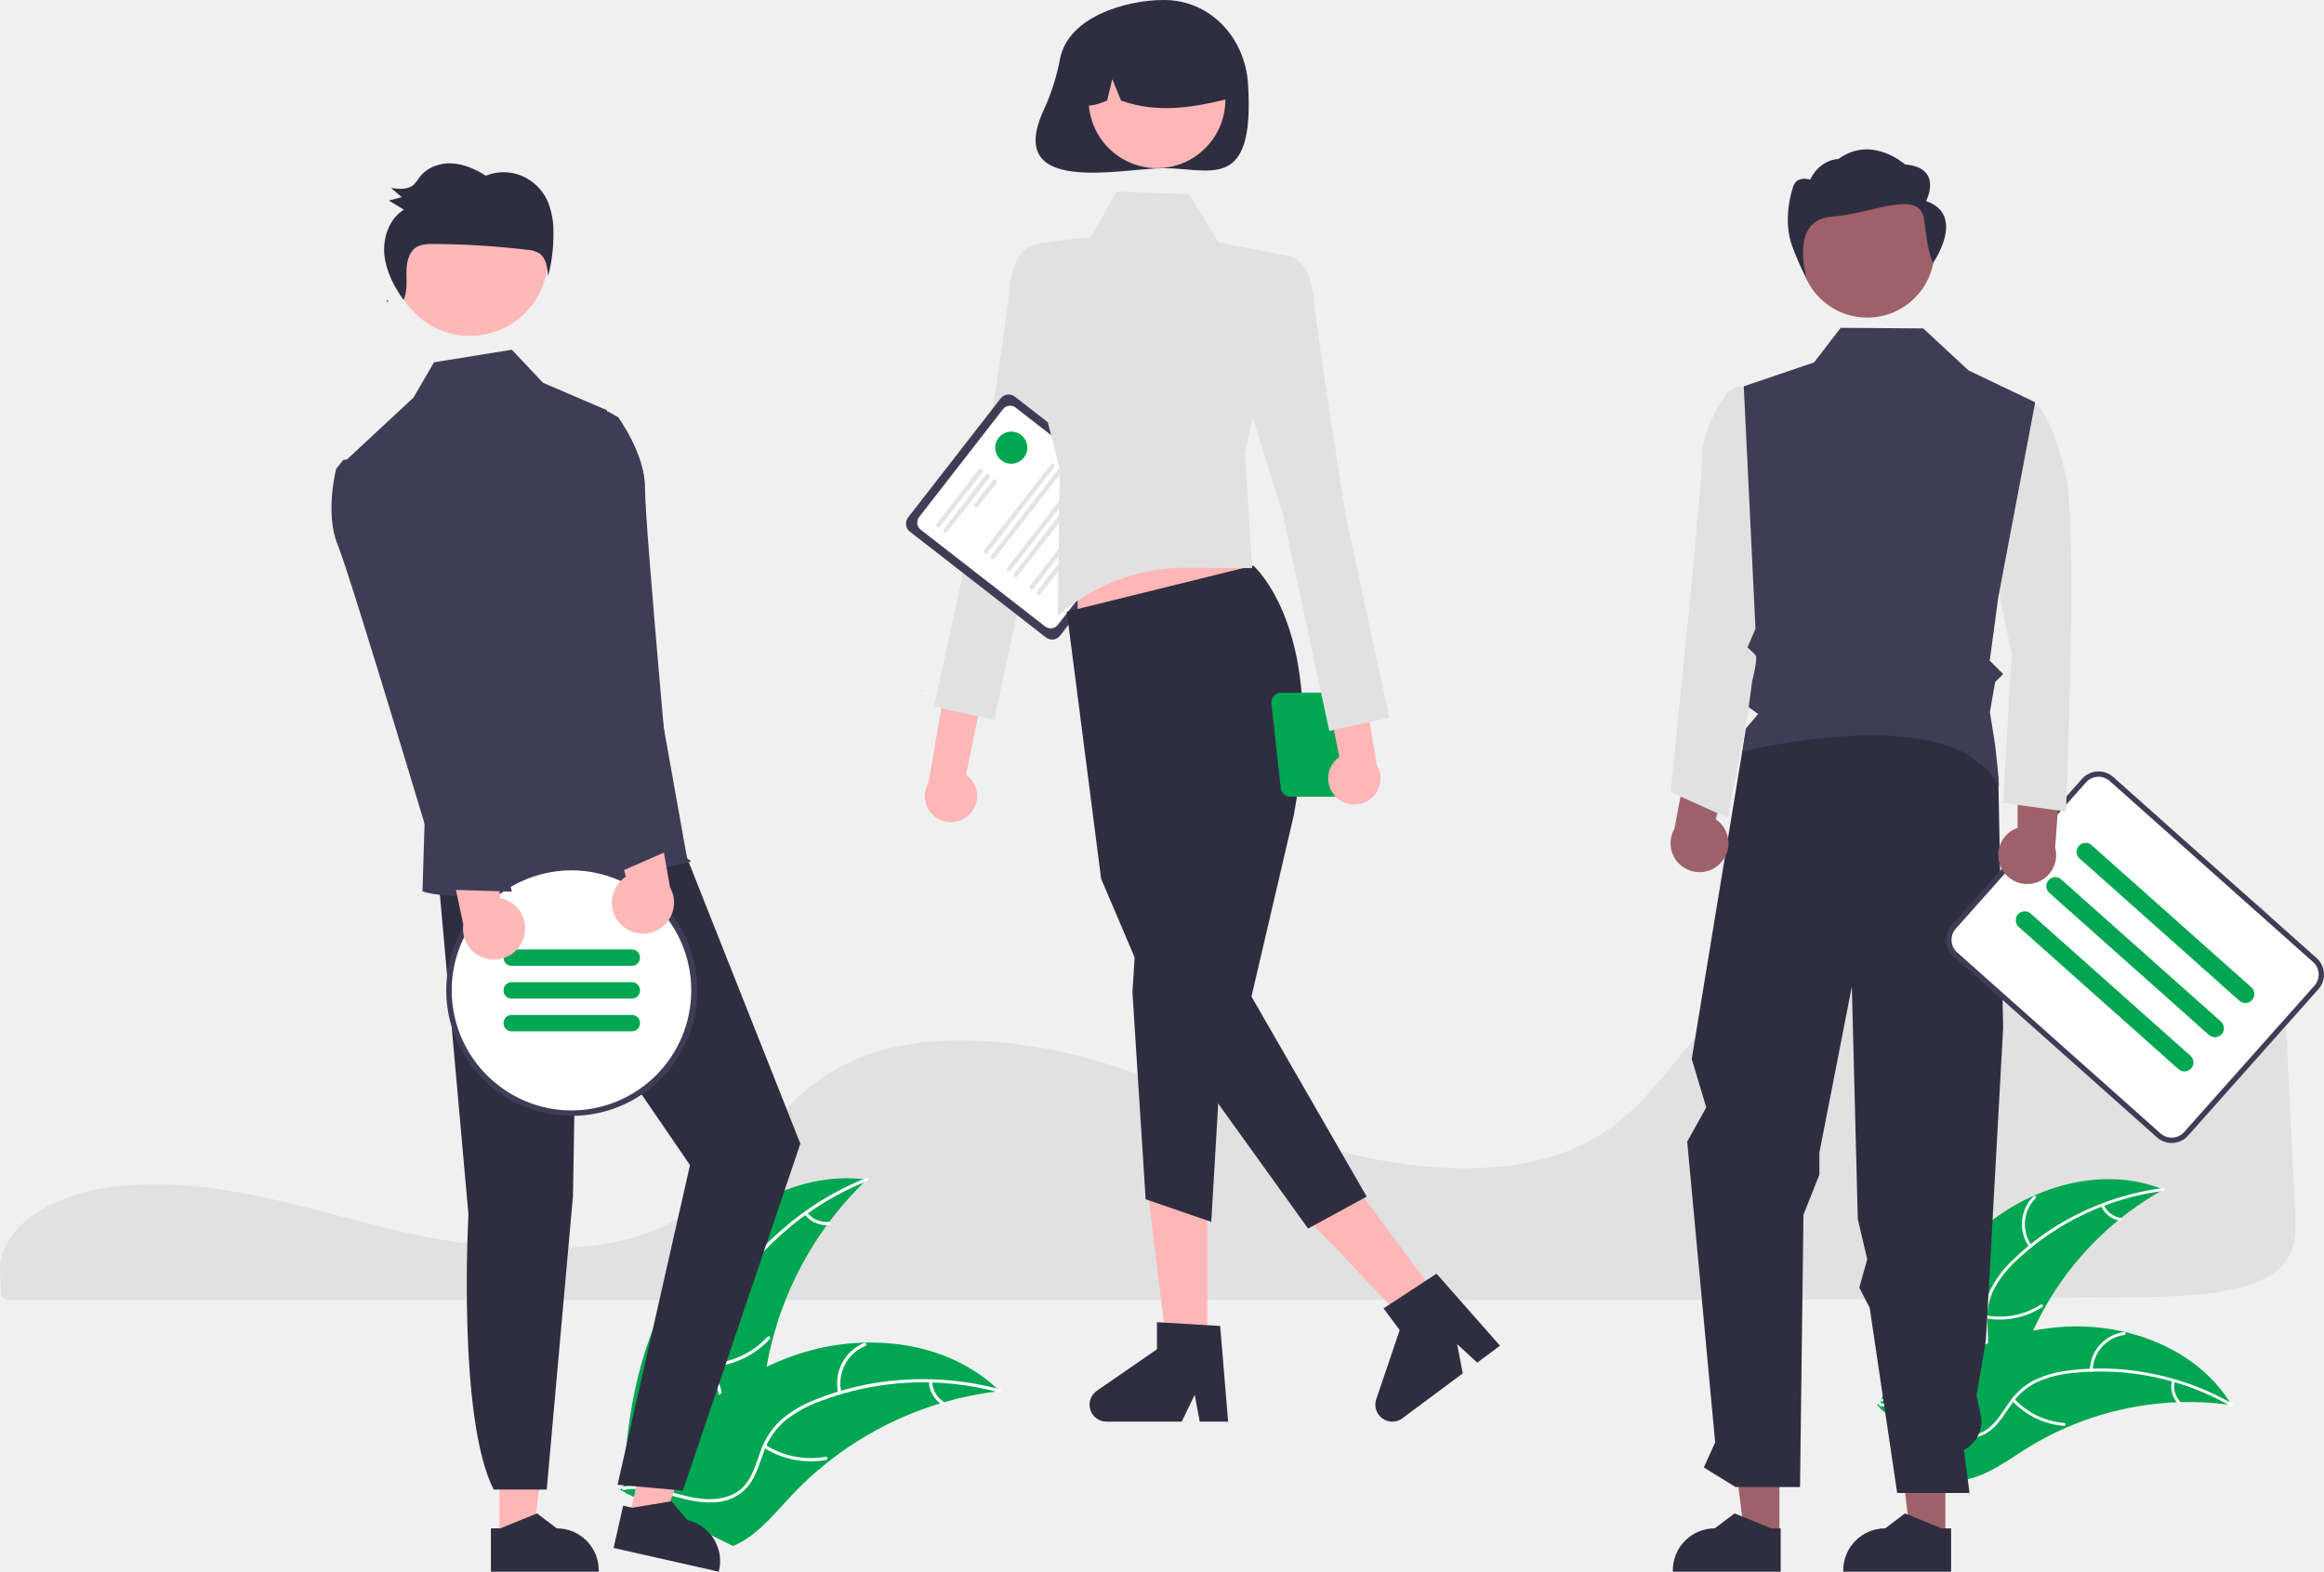
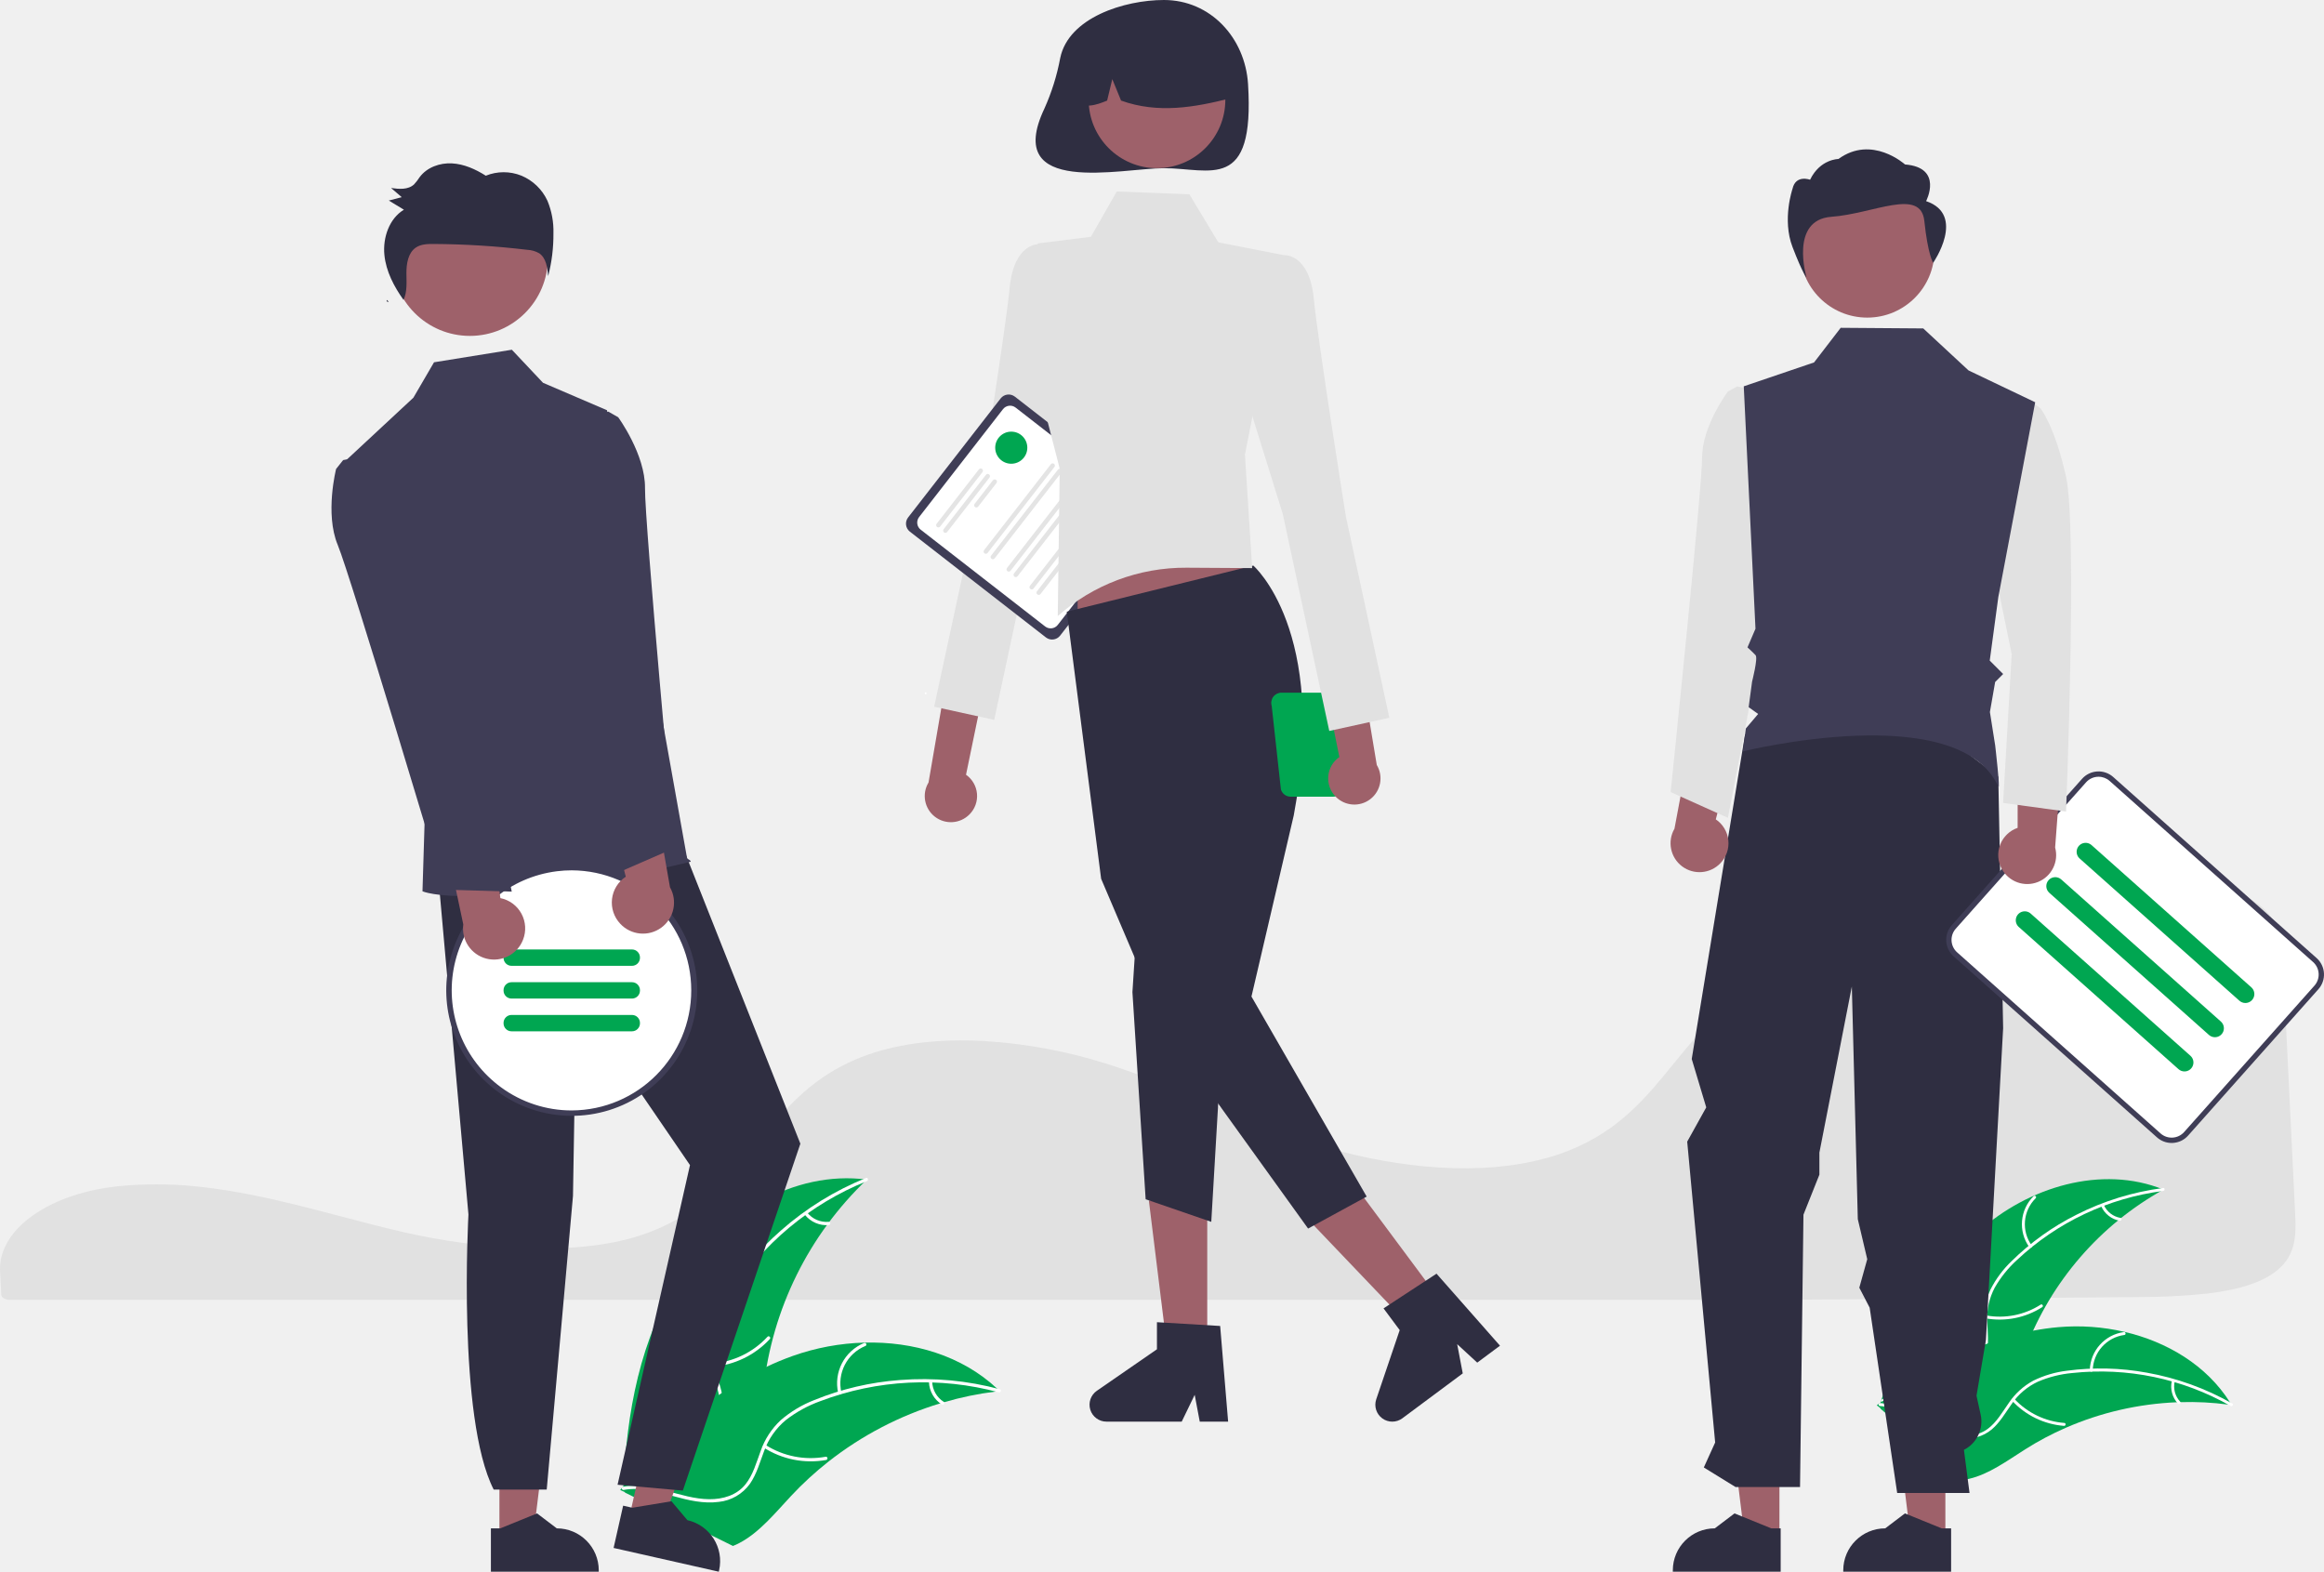
<svg xmlns="http://www.w3.org/2000/svg" id="b2f51791-f36e-44b0-bd54-5e0283d46dbe" data-name="Layer 1" width="872.699" height="590.182" viewBox="0 0 872.699 590.182">
  <path d="M222.381,599.644c-4.144,0-8.297.171-12.352.516l-.59.05c-26.899,2.378-46.574,16.173-45.764,32.09l.156,2.878c.103,1.819.213,3.775.304,5.945.049,1.07,1.509,1.892,3.326,1.892H829.101c46.649-.283,93.129-.64,138.141-1.06a235.086,235.086,0,0,0,25.273-1.31c12.509-1.48,21.191-4.415,26.545-8.972h.002c6.658-5.65,6.868-12.766,6.465-20.805-.82-16.232-1.634-33.285-2.445-50.286-.717-14.983-1.431-29.927-2.144-44.233-.441-8.49-1.422-15.984-8.983-21.712-8.195-6.194-23.141-9.334-44.423-9.334-.257,0-.512,0-.773.001-66.697.237-132.783,23.171-164.446,57.067-3.646,3.903-7.043,8.082-10.329,12.124-4.855,5.971-9.874,12.144-15.864,17.664a74.56,74.56,0,0,1-10.48,8.169c-.257.178-.551.368-.862.549-.712.464-1.456.911-2.182,1.31a75.768,75.768,0,0,1-13.365,6.076l-.468.157c-.353.126-.735.252-1.117.367-2.68.86-5.465,1.604-8.254,2.206-12.069,2.66-25.793,3.298-40.789,1.894a197.111,197.111,0,0,1-40.557-8.265c-13.886-4.389-26.884-9.86-39.454-15.151-5.521-2.325-11.232-4.729-16.935-7.006-1.072-.429-2.127-.848-3.197-1.267-6.966-2.715-13.281-4.957-19.306-6.854a190.553,190.553,0,0,0-46.008-8.521c-16.588-.908-31.206.805-43.438,5.079a74.597,74.597,0,0,0-9.825,4.233c-14.488,7.523-23.419,18.627-32.056,29.365-10.744,13.356-21.853,27.169-43.79,34.329-25.313,8.27-62.262,4.834-88.403-1.141-8.219-1.879-16.427-4.04-24.366-6.131q-4.809-1.267-9.626-2.517c-6.309-1.629-11.473-2.877-16.251-3.931l-1.511-.336c-.84-.183-1.682-.365-2.538-.539-5.674-1.191-10.958-2.129-16.162-2.866l-1.231-.18c-2.468-.325-4.776-.596-7.04-.823l-.904-.09C231.569,599.854,226.979,599.644,222.381,599.644Z" transform="translate(-163.6507 -154.9092)" fill="#e1e1e1" />
  <path d="M906.555,617.408c18.617-16.777,46.309-25.212,69.537-15.805a115.466,115.466,0,0,0-51.888,59.935c-3.698,9.838-6.786,21.166-15.882,26.433-5.659,3.278-12.7,3.438-19.046,1.856-6.346-1.582-12.162-4.754-17.899-7.894l-1.632-.037C877.073,657.93,887.938,634.184,906.555,617.408Z" transform="translate(-163.6507 -154.9092)" fill="#00a651" />
  <path d="M975.963,602.112a98.692,98.692,0,0,0-54.906,25.931,42.5,42.5,0,0,0-8.345,10.377,24.376,24.376,0,0,0-2.818,12.516c.101,4.058.673,8.198-.214,12.21a14.925,14.925,0,0,1-7.425,9.689c-4.546,2.613-9.759,3.437-14.886,4.065-5.692.698-11.615,1.332-16.542,4.525-.597.387-1.162-.562-.566-.948,8.572-5.555,19.42-3.534,28.637-7.241,4.301-1.73,8.107-4.766,9.454-9.357,1.178-4.015.591-8.284.454-12.392a26.011,26.011,0,0,1,2.299-12.34,39.291,39.291,0,0,1,7.916-10.659,95.749,95.749,0,0,1,24.333-17.42,100.442,100.442,0,0,1,32.6-10.059c.703-.091.709,1.015.01,1.105Z" transform="translate(-163.6507 -154.9092)" fill="#fff" />
  <path d="M925.656,623.184a14.807,14.807,0,0,1,1.632-19.104c.506-.499,1.305.265.798.764a13.711,13.711,0,0,0-1.482,17.774c.415.577-.536,1.14-.948.566Z" transform="translate(-163.6507 -154.9092)" fill="#fff" />
  <path d="M909.571,648.884a28.539,28.539,0,0,0,20.394-4.083c.598-.385,1.164.564.566.948a29.685,29.685,0,0,1-21.23,4.206c-.701-.126-.427-1.197.27-1.071Z" transform="translate(-163.6507 -154.9092)" fill="#fff" />
  <path d="M953.656,607.341a8.381,8.381,0,0,0,6.269,4.894c.702.117.427,1.188-.27,1.071a9.392,9.392,0,0,1-6.947-5.399.571.571,0,0,1,.191-.757.555.555,0,0,1,.757.191Z" transform="translate(-163.6507 -154.9092)" fill="#fff" />
  <path d="M1001.67,682.507c-.44-.061-.881-.122-1.328-.176a110.379,110.379,0,0,0-17.882-.908c-.462.007-.931.021-1.392.041a116.365,116.365,0,0,0-41.75,9.61,113.005,113.005,0,0,0-15.163,8.056c-6.688,4.234-13.602,9.358-21.078,11.085a19.386,19.386,0,0,1-2.362.421l-30.889-26.745c-.04-.096-.086-.185-.126-.282l-1.282-1.011c.239-.176.49-.353.729-.528.138-.102.283-.199.421-.301.094-.066.189-.133.27-.198.031-.022.063-.044.088-.059.081-.065.164-.117.239-.176q2.103-1.49,4.235-2.955c.006-.007.006-.007.019-.008a166.157,166.157,0,0,1,34.601-18.599c.367-.139.739-.285,1.12-.411a107.831,107.831,0,0,1,16.939-4.767,95.329,95.329,0,0,1,9.553-1.334,79.272,79.272,0,0,1,24.723,1.752c16.143,3.743,30.91,12.608,39.656,26.433C1001.236,681.798,1001.453,682.146,1001.67,682.507Z" transform="translate(-163.6507 -154.9092)" fill="#00a651" />
  <path d="M1001.262,682.839A98.692,98.692,0,0,0,941.81,670.486a42.5,42.5,0,0,0-12.911,3.261,24.376,24.376,0,0,0-9.785,8.297c-2.363,3.301-4.398,6.951-7.522,9.62a14.925,14.925,0,0,1-11.761,3.266c-5.203-.651-9.862-3.132-14.333-5.717-4.965-2.87-10.076-5.93-15.932-6.347-.71-.051-.59-1.149.119-1.098,10.189.726,17.633,8.871,27.225,11.46,4.476,1.208,9.343,1.075,13.182-1.779,3.358-2.496,5.459-6.258,7.823-9.621a26.011,26.011,0,0,1,9.265-8.469,39.291,39.291,0,0,1,12.738-3.745,95.749,95.749,0,0,1,29.917.742,100.443,100.443,0,0,1,32.085,11.596c.616.351-.045,1.237-.657.888Z" transform="translate(-163.6507 -154.9092)" fill="#fff" />
  <path d="M948.408,669.376a14.807,14.807,0,0,1,12.805-14.271c.705-.093.883.997.177,1.091a13.711,13.711,0,0,0-11.884,13.299c-.016.711-1.114.588-1.098-.119Z" transform="translate(-163.6507 -154.9092)" fill="#fff" />
  <path d="M920.092,680.212A28.539,28.539,0,0,0,938.834,689.23c.709.053.59,1.151-.119,1.098a29.685,29.685,0,0,1-19.483-9.424c-.484-.523.38-1.212.861-.692Z" transform="translate(-163.6507 -154.9092)" fill="#fff" />
  <path d="M980.303,673.584a8.381,8.381,0,0,0,2.058,7.682c.49.516-.374,1.205-.861.692a9.392,9.392,0,0,1-2.296-8.493.571.571,0,0,1,.609-.49.555.555,0,0,1,.49.609Z" transform="translate(-163.6507 -154.9092)" fill="#fff" />
  <path d="M419.194,634.093c15.245-23.122,42.515-39.848,69.975-36.249a127.604,127.604,0,0,0-38.822,78.537c-1.218,11.551-1.37,24.526-9.632,32.69-5.141,5.08-12.627,7.21-19.854,7.283-7.227.073-14.331-1.701-21.34-3.464l-1.756.415C398.935,685.634,403.949,657.215,419.194,634.093Z" transform="translate(-163.6507 -154.9092)" fill="#00a651" />
  <path d="M489.172,598.425a109.067,109.067,0,0,0-51.51,43.008,46.968,46.968,0,0,0-6.039,13.42,26.938,26.938,0,0,0,.468,14.17c1.237,4.313,3.001,8.581,3.168,13.119a16.494,16.494,0,0,1-5.245,12.428c-4.135,4.059-9.482,6.391-14.79,8.489-5.894,2.33-12.052,4.656-16.434,9.441-.531.58-1.4-.278-.869-.857,7.623-8.326,19.787-9.182,28.614-15.711,4.119-3.047,7.345-7.353,7.508-12.638.143-4.621-1.673-9.024-2.962-13.38a28.745,28.745,0,0,1-.974-13.838,43.421,43.421,0,0,1,5.501-13.602,105.814,105.814,0,0,1,21.179-25.401,111.001,111.001,0,0,1,32.068-19.827c.727-.293,1.04.888.318,1.179Z" transform="translate(-163.6507 -154.9092)" fill="#fff" />
  <path d="M441.23,634.957a16.363,16.363,0,0,1-3.569-20.886c.403-.674,1.469-.08,1.066.595a15.152,15.152,0,0,0,3.359,19.422c.604.502-.256,1.368-.857.869Z" transform="translate(-163.6507 -154.9092)" fill="#fff" />
  <path d="M431.176,666.919a31.539,31.539,0,0,0,20.676-10.041c.533-.578,1.402.28.869.857a32.806,32.806,0,0,1-21.536,10.405c-.785.06-.789-1.161-.009-1.221Z" transform="translate(-163.6507 -154.9092)" fill="#fff" />
  <path d="M466.769,610.222a9.263,9.263,0,0,0,8.066,3.491c.784-.07.787,1.151.009,1.221a10.379,10.379,0,0,1-8.932-3.842.631.631,0,0,1-.006-.863.613.613,0,0,1,.863-.006Z" transform="translate(-163.6507 -154.9092)" fill="#fff" />
  <path d="M539.033,677.258c-.488.058-.976.115-1.469.182a121.983,121.983,0,0,0-19.378,4.003c-.492.136-.99.281-1.477.43a128.597,128.597,0,0,0-41.98,21.893,124.883,124.883,0,0,0-13.976,12.834c-5.975,6.389-11.944,13.792-19.46,17.719a21.424,21.424,0,0,1-2.409,1.107L398.407,715.415c-.069-.092-.143-.174-.213-.266l-1.653-.725c.206-.254.426-.513.633-.768.119-.148.247-.291.366-.439.082-.097.165-.194.234-.287.027-.032.055-.065.078-.088.069-.092.142-.171.206-.254q1.835-2.178,3.708-4.338c.005-.009.005-.009.018-.014,9.539-10.948,20.075-21.196,31.833-29.519.354-.25.712-.51,1.084-.751a119.167,119.167,0,0,1,16.791-9.81,105.352,105.352,0,0,1,9.846-4.085,87.605,87.605,0,0,1,26.93-5.005c18.307-.487,36.566,4.885,49.767,17.238C538.371,676.62,538.7,676.932,539.033,677.258Z" transform="translate(-163.6507 -154.9092)" fill="#00a651" />
  <path d="M538.688,677.727a109.067,109.067,0,0,0-67.022,3.327,46.968,46.968,0,0,0-12.901,7.079,26.938,26.938,0,0,0-8.157,11.596c-1.609,4.188-2.77,8.658-5.369,12.382a16.494,16.494,0,0,1-11.671,6.765c-5.746.752-11.419-.606-16.92-2.127-6.108-1.688-12.426-3.539-18.806-2.356-.773.143-.95-1.064-.178-1.208,11.099-2.058,21.327,4.582,32.306,4.683,5.123.047,10.291-1.449,13.604-5.57,2.897-3.604,4.098-8.212,5.69-12.467A28.745,28.745,0,0,1,456.817,688.196a43.421,43.421,0,0,1,12.582-7.549,105.815,105.815,0,0,1,32.203-7.53,111.001,111.001,0,0,1,37.542,3.476c.757.204.296,1.335-.455,1.133Z" transform="translate(-163.6507 -154.9092)" fill="#fff" />
  <path d="M478.414,678.031A16.364,16.364,0,0,1,488.14,659.206c.728-.296,1.221.821.493,1.117a15.152,15.152,0,0,0-9.011,17.53c.181.764-1.028.938-1.208.178Z" transform="translate(-163.6507 -154.9092)" fill="#fff" />
  <path d="M451.144,697.498a31.539,31.539,0,0,0,22.554,4.431c.773-.141.951,1.067.178,1.208a32.806,32.806,0,0,1-23.46-4.659c-.663-.425.069-1.402.728-.98Z" transform="translate(-163.6507 -154.9092)" fill="#fff" />
  <path d="M513.697,673.658a9.263,9.263,0,0,0,4.339,7.644c.668.416-.064,1.393-.728.98a10.379,10.379,0,0,1-4.818-8.445.631.631,0,0,1,.515-.693.613.613,0,0,1,.693.515Z" transform="translate(-163.6507 -154.9092)" fill="#fff" />
-   <path d="M527.689,460.738a9.76,9.76,0,0,0-1.282-14.911l15.932-77.107-17.189,5.423-12.818,74.595a9.813,9.813,0,0,0,15.357,12.001Z" transform="translate(-163.6507 -154.9092)" fill="#ffb6b6" />
+   <path d="M527.689,460.738a9.76,9.76,0,0,0-1.282-14.911l15.932-77.107-17.189,5.423-12.818,74.595a9.813,9.813,0,0,0,15.357,12.001Z" transform="translate(-163.6507 -154.9092)" fill="#9e616a" />
  <path d="M564.515,254.628l-10.648-8.037s-9.393-.665-11.056,16.274S530.732,344.815,530.732,344.815l-16.293,75.463,22.554,4.95,17.451-81.438,17.469-56.184Z" transform="translate(-163.6507 -154.9092)" fill="#e1e1e1" />
  <path d="M556.404,394.262l-51.075-39.713a3.809,3.809,0,0,1-.668-5.338l34.751-44.693a3.809,3.809,0,0,1,5.338-.668l51.075,39.713a3.809,3.809,0,0,1,.668,5.338l-34.751,44.693A3.809,3.809,0,0,1,556.404,394.262Z" transform="translate(-163.6507 -154.9092)" fill="#3f3d56" />
  <path d="M556.123,390.152l-46.742-36.345a3.382,3.382,0,0,1-.593-4.74L540.291,308.552a3.382,3.382,0,0,1,4.74-.593l46.742,36.345a3.382,3.382,0,0,1,.593,4.74l-31.503,40.516A3.382,3.382,0,0,1,556.123,390.152Z" transform="translate(-163.6507 -154.9092)" fill="#fff" />
  <path d="M515.508,352.777a.845.845,0,0,1-.148-1.185l15.893-20.439a.844.844,0,1,1,1.333,1.037L516.693,352.629A.845.845,0,0,1,515.508,352.777Z" transform="translate(-163.6507 -154.9092)" fill="#e4e4e4" />
  <path d="M518.142,354.825a.845.845,0,0,1-.148-1.185l15.893-20.439a.844.844,0,1,1,1.333,1.037L519.327,354.677A.845.845,0,0,1,518.142,354.825Z" transform="translate(-163.6507 -154.9092)" fill="#e4e4e4" />
  <path d="M529.78,345.294a.845.845,0,0,1-.148-1.185l6.889-8.86a.844.844,0,1,1,1.333,1.037l-6.889,8.86A.845.845,0,0,1,529.78,345.294Z" transform="translate(-163.6507 -154.9092)" fill="#e4e4e4" />
  <path d="M533.331,362.681a.845.845,0,0,1-.148-1.185l25.089-32.267a.844.844,0,1,1,1.333,1.037l-25.089,32.267A.845.845,0,0,1,533.331,362.681Z" transform="translate(-163.6507 -154.9092)" fill="#e4e4e4" />
  <path d="M535.965,364.729a.845.845,0,0,1-.148-1.185l25.089-32.267a.844.844,0,1,1,1.333,1.037l-25.089,32.267A.845.845,0,0,1,535.965,364.729Z" transform="translate(-163.6507 -154.9092)" fill="#e4e4e4" />
  <path d="M541.944,369.378a.845.845,0,0,1-.148-1.185l25.089-32.267a.844.844,0,1,1,1.333,1.037L543.129,369.229A.845.845,0,0,1,541.944,369.378Z" transform="translate(-163.6507 -154.9092)" fill="#e4e4e4" />
  <path d="M544.578,371.426a.845.845,0,0,1-.148-1.185l25.089-32.267a.844.844,0,1,1,1.333,1.037l-25.089,32.267A.845.845,0,0,1,544.578,371.426Z" transform="translate(-163.6507 -154.9092)" fill="#e4e4e4" />
  <path d="M550.558,376.075a.845.845,0,0,1-.148-1.185l25.089-32.267a.844.844,0,1,1,1.333,1.037l-25.089,32.267A.845.845,0,0,1,550.558,376.075Z" transform="translate(-163.6507 -154.9092)" fill="#e4e4e4" />
  <path d="M553.192,378.123a.845.845,0,0,1-.148-1.185L578.133,344.671a.844.844,0,0,1,1.333,1.037l-25.089,32.267A.845.845,0,0,1,553.192,378.123Z" transform="translate(-163.6507 -154.9092)" fill="#e4e4e4" />
  <circle cx="347.608" cy="260.34" r="0.347" fill="#fff" />
  <path d="M561.778,176.706a83.478,83.478,0,0,1-5.956,19.01c-15.673,33.157,28.961,22.349,44.912,22.349,17.44,0,34.126,9.171,31.578-31.578-1.089-17.406-14.138-31.578-31.578-31.578C585.838,154.909,564.893,161.531,561.778,176.706Z" transform="translate(-163.6507 -154.9092)" fill="#2f2e41" />
-   <polygon points="453.34 508.085 438.481 508.085 431.41 450.772 453.34 450.772 453.34 508.085" fill="#ffb6b6" />
+   <polygon points="453.34 508.085 438.481 508.085 431.41 450.772 453.34 450.772 453.34 508.085" fill="#9e616a" />
  <path d="M624.833,688.739H614.177l-1.902-10.06-4.871,10.06H579.142a6.353,6.353,0,0,1-3.61-11.581l22.569-15.587V651.401l23.739,1.417Z" transform="translate(-163.6507 -154.9092)" fill="#2f2e41" />
-   <polygon points="541.617 489.333 529.693 498.2 489.82 456.429 507.418 443.342 541.617 489.333" fill="#ffb6b6" />
+   <polygon points="541.617 489.333 529.693 498.2 489.82 456.429 507.418 443.342 541.617 489.333" fill="#9e616a" />
  <path d="M726.923,660.222l-8.551,6.359-7.529-6.938,2.094,10.98-22.679,16.864a6.353,6.353,0,0,1-9.807-7.139l8.81-25.975-6.069-8.162,19.895-13.028Z" transform="translate(-163.6507 -154.9092)" fill="#2f2e41" />
-   <polygon points="404.675 244.313 475.21 233.327 461.183 191.129 404.675 191.129 404.675 244.313" fill="#ffb6b6" />
+   <polygon points="404.675 244.313 475.21 233.327 461.183 191.129 404.675 191.129 404.675 244.313" fill="#9e616a" />
  <path d="M634.29,367.291s28.193,24.357,15.185,93.793L633.595,529.12l43.266,75.116-22,12-53.318-74.105L577.145,484.901,564.24,384.599Z" transform="translate(-163.6507 -154.9092)" fill="#2f2e41" />
  <polygon points="426.942 346.301 425.246 372.562 430.21 450.327 454.854 458.812 459.521 379.134 426.942 346.301" fill="#2f2e41" />
  <path d="M583.016,226.805l27.265,1.064,10.866,18.038,24.792,4.84L631.139,325.619l2.722,42.617-24.686-.151a72.207,72.207,0,0,0-48.314,18.151l0,0,.738-55.32-10.618-41.296,2.386-43.301,19.944-2.493Z" transform="translate(-163.6507 -154.9092)" fill="#e1e1e1" />
-   <circle cx="434.471" cy="37.487" r="25.661" fill="#ffb6b6" />
+   <circle cx="434.471" cy="37.487" r="25.661" fill="#9e616a" />
  <path d="M580.695,166.239a29.393,29.393,0,0,1,44.688,25.653c-13.075,3.283-26.812,5.795-40.756.785l-3.293-8.059-1.941,8.065c-4.246,1.736-8.504,3.204-12.761-.017A30.012,30.012,0,0,1,580.695,166.239Z" transform="translate(-163.6507 -154.9092)" fill="#2f2e41" />
  <path d="M641.193,419.971l3.459,31.393a3.832,3.832,0,0,0,3.662,2.705h15.945a3.832,3.832,0,0,0,3.663-2.705l2.865-24.061a5.819,5.819,0,1,0,1.5-10.947,3.798,3.798,0,0,0-2.907-1.344H644.856A3.832,3.832,0,0,0,641.193,419.971Zm30.095,5.705,1.755-5.705a3.792,3.792,0,0,0,.058-2.028c.075-.004.146-.022.222-.022a4.155,4.155,0,1,1,0,8.31A4.102,4.102,0,0,1,671.288,425.675Z" transform="translate(-163.6507 -154.9092)" fill="#00a651" />
-   <path d="M665.237,454.09a9.76,9.76,0,0,1,1.357-14.904L651.055,361.999l17.161,5.51,12.439,74.659A9.813,9.813,0,0,1,665.237,454.09Z" transform="translate(-163.6507 -154.9092)" fill="#ffb6b6" />
+   <path d="M665.237,454.09a9.76,9.76,0,0,1,1.357-14.904L651.055,361.999l17.161,5.51,12.439,74.659A9.813,9.813,0,0,1,665.237,454.09Z" transform="translate(-163.6507 -154.9092)" fill="#9e616a" />
  <path d="M635.292,258.783l10.648-8.037s9.393-.665,11.056,16.274S669.075,348.97,669.075,348.97l16.293,75.463-22.554,4.95-17.451-81.438-17.469-56.184Z" transform="translate(-163.6507 -154.9092)" fill="#e1e1e1" />
  <circle cx="379.745" cy="168.11" r="6.027" fill="#00a651" />
-   <polygon points="187.545 578.006 200.106 578.005 206.082 529.556 187.543 529.557 187.545 578.006" fill="#ffb6b6" />
+   <polygon points="187.545 578.006 200.106 578.005 206.082 529.556 187.543 529.557 187.545 578.006" fill="#9e616a" />
  <path d="M347.992,728.814l3.536-0,13.803-5.613,7.398,5.613h.001A15.765,15.765,0,0,1,388.494,744.577v.512l-40.502.002Z" transform="translate(-163.6507 -154.9092)" fill="#2f2e41" />
-   <polygon points="236.221 570.09 248.474 572.857 264.975 526.914 246.891 522.831 236.221 570.09" fill="#ffb6b6" />
+   <polygon points="236.221 570.09 248.474 572.857 264.975 526.914 246.891 522.831 236.221 570.09" fill="#9e616a" />
  <path d="M397.65,720.293l3.449.779,14.701-2.435,5.98,7.104.001 0a15.765,15.765,0,0,1,11.905,18.849l-.113.5-39.507-8.92Z" transform="translate(-163.6507 -154.9092)" fill="#2f2e41" />
  <path d="M328.2,483.699,339.559,610.959s-4.256,76.401,9.477,103.286h19.917L378.814,603.982l1.238-74.009,42.699,62.439L395.555,712.442l24.513,2.191,44.133-130.261L415.715,462.088Z" transform="translate(-163.6507 -154.9092)" fill="#2f2e41" />
-   <circle cx="176.446" cy="96.839" r="29.293" fill="#ffb8b8" />
+   <circle cx="176.446" cy="96.839" r="29.293" fill="#9e616a" />
  <path d="M391.591,308.956l-24.032-10.311L355.861,286.236l-29.225,4.713-7.754,13.295-25.101,23.34,29.409,132.973-.89,29.043s18.822,8.474,100.453-11.036c.979-.234-1.07-1.259-1.07-1.259Z" transform="translate(-163.6507 -154.9092)" fill="#3f3d56" />
  <path d="M309.636,268.369q-.306-.418-.606-.843c-.081.17-.145.346-.237.512Z" transform="translate(-163.6507 -154.9092)" fill="#2f2e41" />
  <path d="M369.235,230.321a18.691,18.691,0,0,0-9.78-9.448,17.845,17.845,0,0,0-13.379.012c-3.873-2.447-8.175-4.386-12.707-4.627s-9.323,1.441-12.115,5.142a19.776,19.776,0,0,1-2.117,2.75c-2.245,2.079-5.656,1.779-8.64,1.354q2.007,1.72,4.016,3.441-2.43.635-4.86,1.27,2.836,1.72,5.671,3.44c-5.488,3.294-7.982,10.484-7.323,17.013.623,6.182,3.608,11.835,7.176,16.86,1.423-3.004,1.117-6.597,1.093-9.98-.025-3.574.608-7.633,3.472-9.631,1.932-1.347,4.416-1.408,6.746-1.395a309.938,309.938,0,0,1,35.159,2.195,9.897,9.897,0,0,1,4.501,1.306c2.58,1.76,3.083,5.393,3.342,8.581a62.172,62.172,0,0,0,1.985-16.117A29.707,29.707,0,0,0,369.235,230.321Z" transform="translate(-163.6507 -154.9092)" fill="#2f2e41" />
  <circle cx="214.704" cy="371.895" r="46.105" fill="#fff" />
  <path d="M378.355,479.674a47.383,47.383,0,0,0-7.08.533c-1.199.174-2.366.4-3.524.676a47.106,47.106,0,0,0-19.968,81.76c.789.666,1.588,1.311,2.418,1.926a47.12,47.12,0,1,0,28.155-84.895Zm0,92.21a44.821,44.821,0,0,1-26.639-8.74c-.84-.615-1.649-1.25-2.438-1.926a45.054,45.054,0,0,1,20.102-78.594c1.147-.236,2.295-.42,3.463-.564a44.602,44.602,0,0,1,5.512-.338,45.081,45.081,0,0,1,0,90.161Z" transform="translate(-163.6507 -154.9092)" fill="#3f3d56" />
  <rect x="352.741" y="511.436" width="51.228" height="6.147" rx="3" transform="translate(593.0596 874.1096) rotate(-180)" fill="#00a651" />
  <rect x="352.741" y="523.73" width="51.228" height="6.147" rx="3" transform="translate(593.0596 898.699) rotate(-180)" fill="#00a651" />
  <rect x="352.741" y="536.025" width="51.228" height="6.147" rx="3" transform="translate(593.0596 923.2884) rotate(180)" fill="#00a651" />
  <polygon points="730.52 576.442 717.349 576.441 711.083 525.639 730.522 525.64 730.52 576.442" fill="#9e616a" />
  <polygon points="668.209 576.442 655.039 576.441 648.773 525.639 668.212 525.64 668.209 576.442" fill="#9e616a" />
  <path d="M832.324,745.091l-40.502-.002V744.577a15.765,15.765,0,0,1,15.764-15.764h.001l7.398-5.613,13.803,5.613,3.536 0Z" transform="translate(-163.6507 -154.9092)" fill="#2f2e41" />
  <path d="M896.324,745.091l-40.502-.002V744.577a15.765,15.765,0,0,1,15.764-15.764h.001l7.398-5.613,13.803,5.613,3.536 0Z" transform="translate(-163.6507 -154.9092)" fill="#2f2e41" />
  <path d="M818.941,430.688,798.924,552.572l5.447,18.163-7.148,12.864,10.497,112.97-4.261,9.381,11.906,7.342h24.226L840.877,611.02l5.984-15.016v-8.276l12.182-62.364,2.243,87.336,3.544,15.039L861.853,638.448l3.889,7.502,10.331,69.571H903.239l-2.101-16.185,0,0a11.962,11.962,0,0,0,6.281-13.237l-1.558-7.094,3.545-20.976,6.455-117.024-1.82-94.423L882.262,422.28Z" transform="translate(-163.6507 -154.9092)" fill="#2f2e41" />
  <circle id="ab6171fa-7d69-4734-b81c-8dff60f9761b" data-name="Ellipse 219" cx="701.179" cy="94.026" r="25.239" fill="#9e616a" />
  <path d="M809.686,479.055A10.803,10.803,0,0,0,807.956,462.58l9.814-37.115-18.909,6.36-6.421,34.27a10.862,10.862,0,0,0,17.245,12.96Z" transform="translate(-163.6507 -154.9092)" fill="#9e616a" />
  <path id="bc44dde2-a388-4b93-9ca4-c442728432a9" data-name="Path 1101" d="M820.015,300.86l-4.059-.842-3.461,1.917s-9.669,12.892-9.669,24.709S791.008,452.339,791.008,452.339l21.486,9.669,17.189-89.168Z" transform="translate(-163.6507 -154.9092)" fill="#e1e1e1" />
  <path id="bf427902-b9bf-4946-b5d7-5c1c7e04535e" data-name="Path 1104" d="M886.932,230.431s6.601-12.619-7.922-13.767c0,0-12.381-11.231-25-2.053,0,0-6.883,0-10.647,7.789,0,0-5.414-2.053-6.603,3.442,0,0-3.961,11.472,0,21.797s5.277,11.472,5.277,11.472-6.509-21.647,9.335-22.794,33.574-11.049,34.895,1.571,3.307,15.729,3.307,15.729S902.115,235.593,886.932,230.431Z" transform="translate(-163.6507 -154.9092)" fill="#2f2e41" />
  <path d="M979.128,583.598a7.723,7.723,0,0,1-5.163-1.97L897.584,513.638a7.789,7.789,0,0,1-.638-10.984L945.876,447.685a7.789,7.789,0,0,1,10.985-.639l76.381,67.992a7.78,7.78,0,0,1,.638,10.983l-48.931,54.968a7.726,7.726,0,0,1-5.36,2.595C979.435,583.595,979.281,583.598,979.128,583.598Z" transform="translate(-163.6507 -154.9092)" fill="#fff" />
  <path d="M979.127,584.098a8.219,8.219,0,0,1-5.495-2.096l-76.381-67.991a8.291,8.291,0,0,1-.679-11.691l48.93-54.968a8.292,8.292,0,0,1,11.691-.68l76.381,67.992a8.282,8.282,0,0,1,.679,11.69L985.323,581.323a8.229,8.229,0,0,1-5.705,2.762C979.454,584.094,979.291,584.098,979.127,584.098Zm-27.436-137.518a6.264,6.264,0,0,0-4.694,2.102l-48.93,54.968a6.287,6.287,0,0,0,.515,8.867l76.381,67.991a6.279,6.279,0,0,0,8.867-.516l48.931-54.968a6.28,6.28,0,0,0-.515-8.866l-76.381-67.992A6.255,6.255,0,0,0,951.691,446.58Z" transform="translate(-163.6507 -154.9092)" fill="#3f3d56" />
  <path d="M1006.825,531.541a3.353,3.353,0,0,1-2.237-.851l-59.956-53.371a3.367,3.367,0,1,1,4.477-5.029l59.957,53.371a3.366,3.366,0,0,1-2.241,5.88Z" transform="translate(-163.6507 -154.9092)" fill="#00a651" />
  <path d="M995.389,544.388a3.353,3.353,0,0,1-2.237-.851l-59.956-53.371a3.366,3.366,0,1,1,4.477-5.028l59.957,53.371a3.365,3.365,0,0,1-2.241,5.879Z" transform="translate(-163.6507 -154.9092)" fill="#00a651" />
  <path d="M983.953,557.236a3.35,3.35,0,0,1-2.237-.852L921.759,503.014a3.367,3.367,0,1,1,4.478-5.029l59.956,53.371a3.365,3.365,0,0,1-2.24,5.88Z" transform="translate(-163.6507 -154.9092)" fill="#00a651" />
  <path d="M915.388,481.246a10.803,10.803,0,0,1,5.91-15.475l.065-38.39,16.636,11.011L935.387,473.159a10.862,10.862,0,0,1-19.999,8.086Z" transform="translate(-163.6507 -154.9092)" fill="#9e616a" />
  <path id="f348f81f-b961-4ae4-bc6b-758f6acfb12a" data-name="Path 1100" d="M916.926,311.381,924.358,304.217l5.46,3.941s5.372,6.446,9.669,25.784,0,125.695,0,125.695l-23.635-3.223,3.223-55.864-9.669-47.27Z" transform="translate(-163.6507 -154.9092)" fill="#e1e1e1" />
  <path d="M927.9,305.964l-25.039-11.961-17-15.768-31-.232-10,13-26.4,8.968,4.4,91.032-3,7s2.09,1.888,3.045,2.944-1.32,9.897-1.32,9.897l-1.282,9.618,3.557,2.541-4.624,5.462-1.148,8.61s80.715-20.062,95.966,13.172c.806,1.756-1.178-15.405-1.178-15.405l-1.984-12.563,1.968-11.276,3-3-5.032-5.032,3.226-23.874Z" transform="translate(-163.6507 -154.9092)" fill="#3f3d56" />
-   <path d="M360.06,507.775a11.6,11.6,0,0,0-8.504-15.622l-5.562-40.844-16.127,14.098,7.754,36.625a11.662,11.662,0,0,0,22.439,5.744Z" transform="translate(-163.6507 -154.9092)" fill="#ffb8b8" />
+   <path d="M360.06,507.775a11.6,11.6,0,0,0-8.504-15.622l-5.562-40.844-16.127,14.098,7.754,36.625a11.662,11.662,0,0,0,22.439,5.744Z" transform="translate(-163.6507 -154.9092)" fill="#9e616a" />
  <path id="e1bf2fad-858c-4bea-9733-320cc40b59f5" data-name="Path 1101" d="M296.875,326.838l-4.371.837-2.642,3.327s-4.275,16.766.595,28.484,40.076,129.497,40.076,129.497l25.288.733L336.121,394.222Z" transform="translate(-163.6507 -154.9092)" fill="#3f3d56" />
-   <path d="M396.567,501.784a11.599,11.599,0,0,1,2.066-17.666l-10.068-39.972,20.221,7.068,6.46,36.875a11.662,11.662,0,0,1-18.679,13.696Z" transform="translate(-163.6507 -154.9092)" fill="#ffb8b8" />
+   <path d="M396.567,501.784a11.599,11.599,0,0,1,2.066-17.666l-10.068-39.972,20.221,7.068,6.46,36.875a11.662,11.662,0,0,1-18.679,13.696Z" transform="translate(-163.6507 -154.9092)" fill="#9e616a" />
  <path id="ff35f29e-9865-4218-824f-c5cf71e1b056" data-name="Path 1101" d="M387.733,310.335l4.368-.853,3.692,2.102s10.218,13.964,10.068,26.651,11.097,135.101,11.097,135.101l-23.191,10.109-17.327-95.953Z" transform="translate(-163.6507 -154.9092)" fill="#3f3d56" />
</svg>
